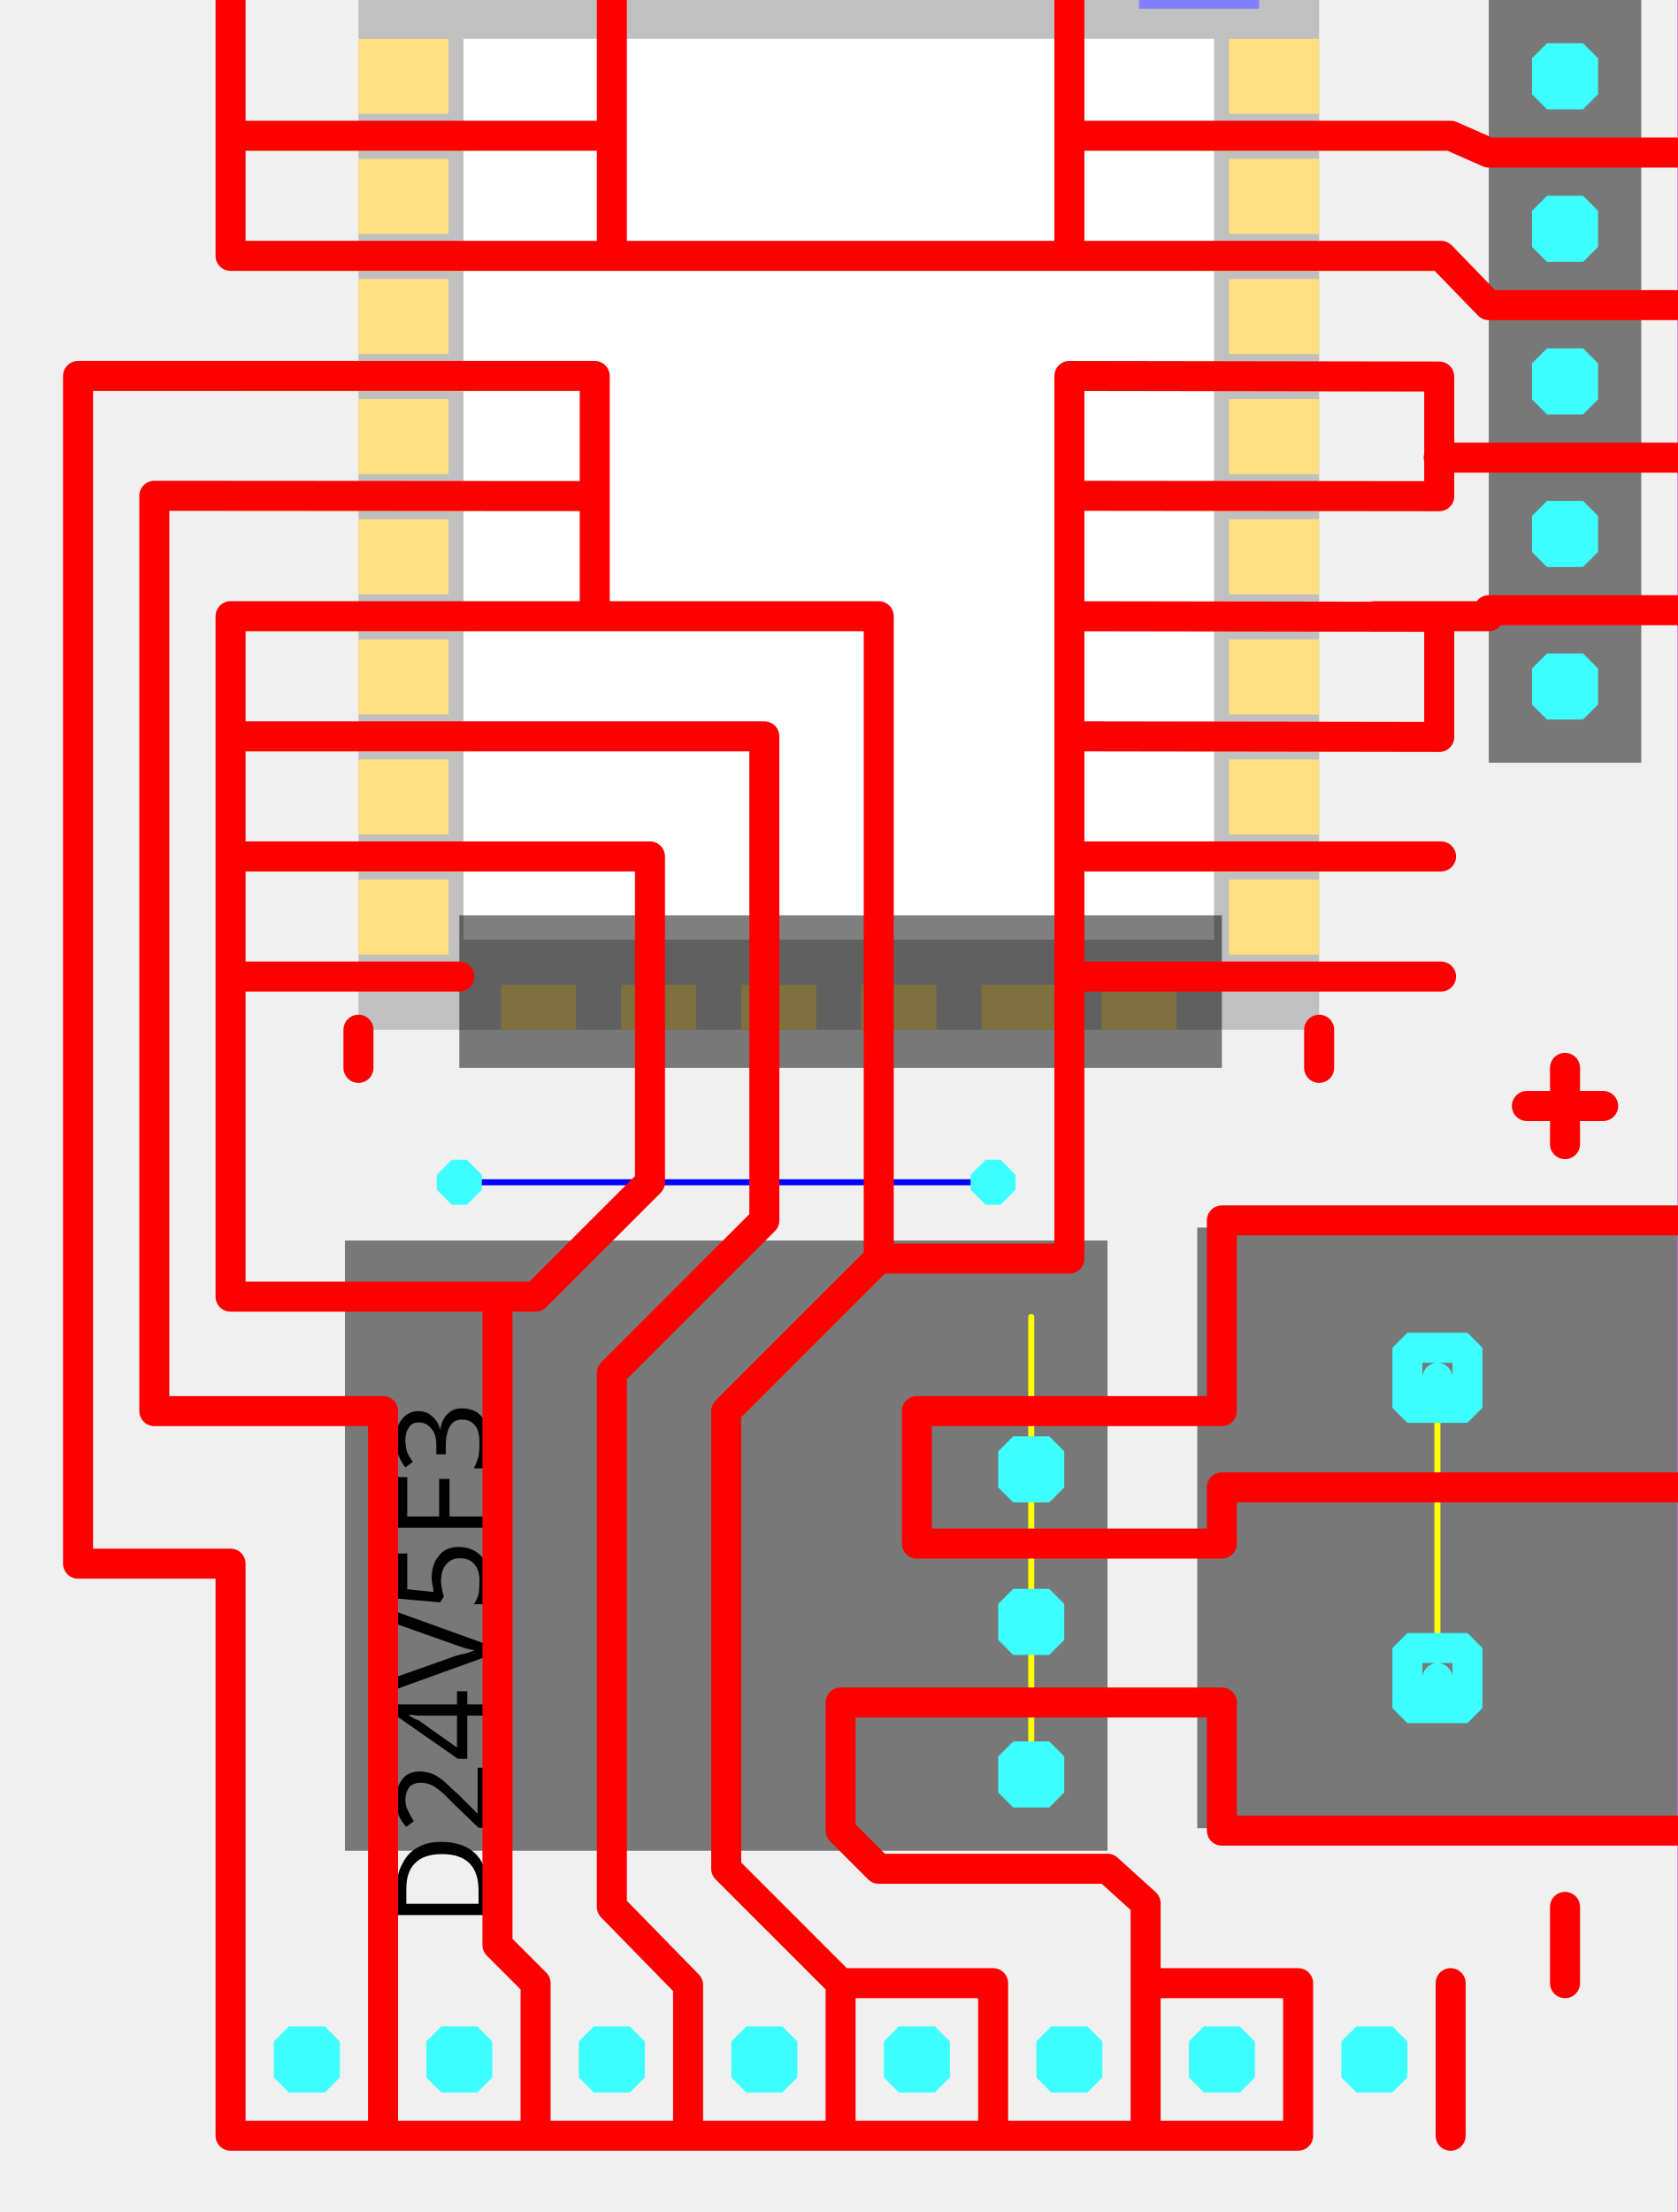
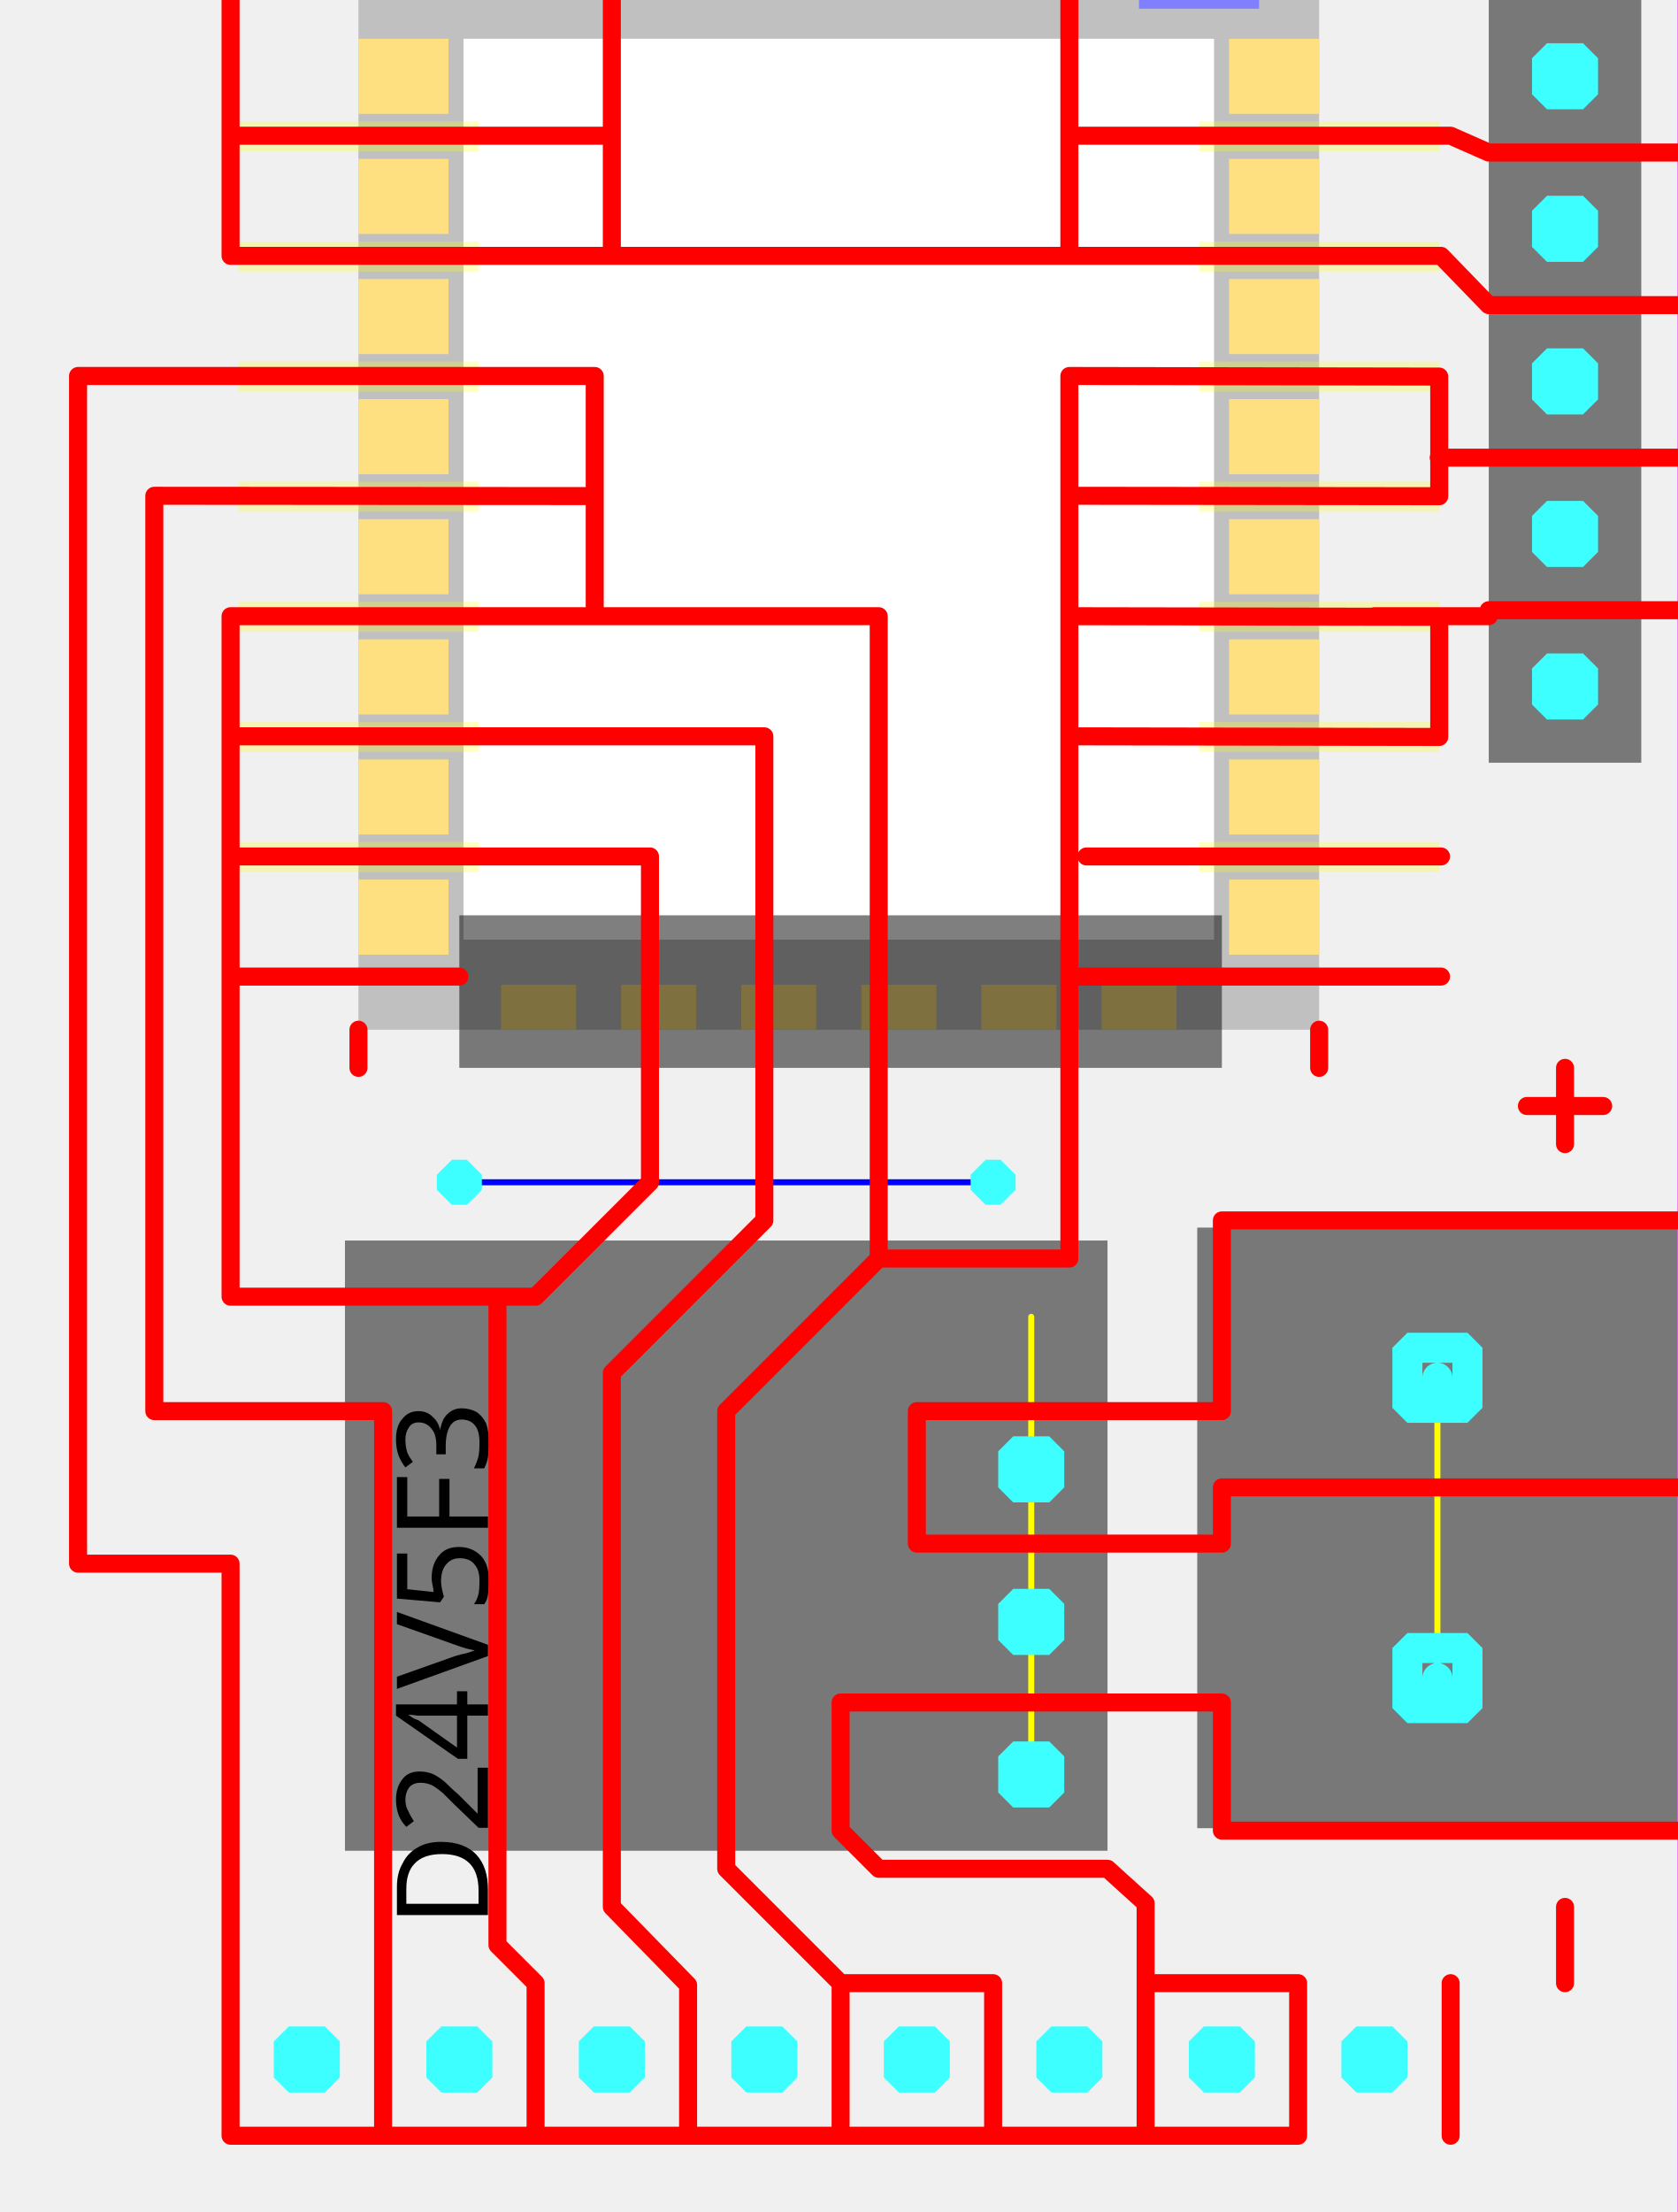
<svg xmlns="http://www.w3.org/2000/svg" width="27.94mm" height="36.83mm" viewBox="0 0 27.94 36.83" version="1.1" id="svg926">
  <defs id="defs920" />
  <g id="layer6" style="display:inline" transform="translate(0,5.079993)">
    <g transform="translate(-15.97141,-100.9936)" id="layer1-93">
      <rect y="89.059" x="21.941" height="24" width="16" id="rect817" style="opacity:1;fill:#c0c0c0;fill-opacity:1;fill-rule:evenodd;stroke:none;stroke-width:0.117;stroke-linecap:round;stroke-linejoin:round;stroke-miterlimit:4;stroke-dasharray:none;stroke-dashoffset:0;stroke-opacity:1" />
      <rect y="96.559" x="23.691" height="15" width="12.5" id="rect819" style="opacity:1;fill:#ffffff;fill-opacity:1;fill-rule:evenodd;stroke:none;stroke-width:0.102;stroke-linecap:round;stroke-linejoin:round;stroke-miterlimit:4;stroke-dasharray:none;stroke-dashoffset:0;stroke-opacity:1" />
      <rect y="89.059" x="21.941" height="5" width="16" id="rect821" style="opacity:1;fill:#808080;fill-opacity:1;fill-rule:evenodd;stroke:none;stroke-width:0.1;stroke-linecap:round;stroke-linejoin:round;stroke-miterlimit:4;stroke-dasharray:none;stroke-dashoffset:0;stroke-opacity:1" />
      <text id="text825" y="93.01" x="21.964" style="font-style:normal;font-variant:normal;font-weight:normal;font-stretch:normal;font-size:4.233px;line-height:125%;font-family:Raleway;-inkscape-font-specification:'Raleway, Normal';font-variant-ligatures:normal;font-variant-caps:normal;font-variant-numeric:normal;font-feature-settings:normal;text-align:start;letter-spacing:0px;word-spacing:0px;writing-mode:lr-tb;text-anchor:start;fill:#000000;fill-opacity:1;stroke:none;stroke-width:0.265px;stroke-linecap:butt;stroke-linejoin:miter;stroke-opacity:1" xml:space="preserve">
        <tspan style="stroke-width:0.265px" y="93.01" x="21.964" id="tspan823">ESP-12F</tspan>
      </text>
      <g transform="translate(-2,-1.4530335e-6)" id="g953">
        <rect style="opacity:1;fill:#ffe080;fill-opacity:1;fill-rule:evenodd;stroke:none;stroke-width:0.062;stroke-linecap:round;stroke-linejoin:round;stroke-miterlimit:4;stroke-dasharray:none;stroke-dashoffset:0;stroke-opacity:1" id="rect830" width="1.5" height="1.25" x="23.941" y="-111.809" transform="scale(1,-1)" />
        <rect transform="scale(1,-1)" y="-109.809" x="23.941" height="1.25" width="1.5" id="rect832" style="opacity:1;fill:#ffe080;fill-opacity:1;fill-rule:evenodd;stroke:none;stroke-width:0.062;stroke-linecap:round;stroke-linejoin:round;stroke-miterlimit:4;stroke-dasharray:none;stroke-dashoffset:0;stroke-opacity:1" />
        <rect transform="scale(1,-1)" y="-107.809" x="23.941" height="1.25" width="1.5" id="rect834" style="opacity:1;fill:#ffe080;fill-opacity:1;fill-rule:evenodd;stroke:none;stroke-width:0.062;stroke-linecap:round;stroke-linejoin:round;stroke-miterlimit:4;stroke-dasharray:none;stroke-dashoffset:0;stroke-opacity:1" />
        <rect style="opacity:1;fill:#ffe080;fill-opacity:1;fill-rule:evenodd;stroke:none;stroke-width:0.062;stroke-linecap:round;stroke-linejoin:round;stroke-miterlimit:4;stroke-dasharray:none;stroke-dashoffset:0;stroke-opacity:1" id="rect836" width="1.5" height="1.25" x="23.941" y="-105.809" transform="scale(1,-1)" />
        <rect transform="scale(1,-1)" y="-103.809" x="23.941" height="1.25" width="1.5" id="rect838" style="opacity:1;fill:#ffe080;fill-opacity:1;fill-rule:evenodd;stroke:none;stroke-width:0.062;stroke-linecap:round;stroke-linejoin:round;stroke-miterlimit:4;stroke-dasharray:none;stroke-dashoffset:0;stroke-opacity:1" />
        <rect style="opacity:1;fill:#ffe080;fill-opacity:1;fill-rule:evenodd;stroke:none;stroke-width:0.062;stroke-linecap:round;stroke-linejoin:round;stroke-miterlimit:4;stroke-dasharray:none;stroke-dashoffset:0;stroke-opacity:1" id="rect840" width="1.5" height="1.25" x="23.941" y="-101.809" transform="scale(1,-1)" />
        <rect style="opacity:1;fill:#ffe080;fill-opacity:1;fill-rule:evenodd;stroke:none;stroke-width:0.062;stroke-linecap:round;stroke-linejoin:round;stroke-miterlimit:4;stroke-dasharray:none;stroke-dashoffset:0;stroke-opacity:1" id="rect842" width="1.5" height="1.25" x="23.941" y="-99.809" transform="scale(1,-1)" />
        <rect transform="scale(1,-1)" y="-97.809" x="23.941" height="1.25" width="1.5" id="rect844" style="opacity:1;fill:#ffe080;fill-opacity:1;fill-rule:evenodd;stroke:none;stroke-width:0.062;stroke-linecap:round;stroke-linejoin:round;stroke-miterlimit:4;stroke-dasharray:none;stroke-dashoffset:0;stroke-opacity:1" />
      </g>
      <g transform="translate(-2,-1.4530335e-6)" id="g963">
        <rect transform="scale(1,-1)" y="-111.809" x="38.441" height="1.25" width="1.5" id="rect846" style="opacity:1;fill:#ffe080;fill-opacity:1;fill-rule:evenodd;stroke:none;stroke-width:0.062;stroke-linecap:round;stroke-linejoin:round;stroke-miterlimit:4;stroke-dasharray:none;stroke-dashoffset:0;stroke-opacity:1" />
        <rect style="opacity:1;fill:#ffe080;fill-opacity:1;fill-rule:evenodd;stroke:none;stroke-width:0.062;stroke-linecap:round;stroke-linejoin:round;stroke-miterlimit:4;stroke-dasharray:none;stroke-dashoffset:0;stroke-opacity:1" id="rect848" width="1.5" height="1.25" x="38.441" y="-109.809" transform="scale(1,-1)" />
        <rect style="opacity:1;fill:#ffe080;fill-opacity:1;fill-rule:evenodd;stroke:none;stroke-width:0.062;stroke-linecap:round;stroke-linejoin:round;stroke-miterlimit:4;stroke-dasharray:none;stroke-dashoffset:0;stroke-opacity:1" id="rect850" width="1.5" height="1.25" x="38.441" y="-107.809" transform="scale(1,-1)" />
        <rect transform="scale(1,-1)" y="-105.809" x="38.441" height="1.25" width="1.5" id="rect852" style="opacity:1;fill:#ffe080;fill-opacity:1;fill-rule:evenodd;stroke:none;stroke-width:0.062;stroke-linecap:round;stroke-linejoin:round;stroke-miterlimit:4;stroke-dasharray:none;stroke-dashoffset:0;stroke-opacity:1" />
        <rect style="opacity:1;fill:#ffe080;fill-opacity:1;fill-rule:evenodd;stroke:none;stroke-width:0.062;stroke-linecap:round;stroke-linejoin:round;stroke-miterlimit:4;stroke-dasharray:none;stroke-dashoffset:0;stroke-opacity:1" id="rect854" width="1.5" height="1.25" x="38.441" y="-103.809" transform="scale(1,-1)" />
        <rect transform="scale(1,-1)" y="-101.809" x="38.441" height="1.25" width="1.5" id="rect856" style="opacity:1;fill:#ffe080;fill-opacity:1;fill-rule:evenodd;stroke:none;stroke-width:0.062;stroke-linecap:round;stroke-linejoin:round;stroke-miterlimit:4;stroke-dasharray:none;stroke-dashoffset:0;stroke-opacity:1" />
        <rect transform="scale(1,-1)" y="-99.809" x="38.441" height="1.25" width="1.5" id="rect858" style="opacity:1;fill:#ffe080;fill-opacity:1;fill-rule:evenodd;stroke:none;stroke-width:0.062;stroke-linecap:round;stroke-linejoin:round;stroke-miterlimit:4;stroke-dasharray:none;stroke-dashoffset:0;stroke-opacity:1" />
        <rect style="opacity:1;fill:#ffe080;fill-opacity:1;fill-rule:evenodd;stroke:none;stroke-width:0.062;stroke-linecap:round;stroke-linejoin:round;stroke-miterlimit:4;stroke-dasharray:none;stroke-dashoffset:0;stroke-opacity:1" id="rect860" width="1.5" height="1.25" x="38.441" y="-97.809" transform="scale(1,-1)" />
      </g>
      <rect y="95.059" x="34.941" height="1" width="2" id="rect862" style="opacity:1;fill:#8080ff;fill-opacity:1;fill-rule:evenodd;stroke:none;stroke-width:0.1;stroke-linecap:round;stroke-linejoin:round;stroke-miterlimit:4;stroke-dasharray:none;stroke-dashoffset:0;stroke-opacity:1" />
      <g transform="translate(-2,-1.4530335e-6)" id="g997">
        <rect style="opacity:1;fill:#ffe080;fill-opacity:1;fill-rule:evenodd;stroke:none;stroke-width:0.062;stroke-linecap:round;stroke-linejoin:round;stroke-miterlimit:4;stroke-dasharray:none;stroke-dashoffset:0;stroke-opacity:1" id="rect869" width="1.25" height="0.75" x="26.316" y="-113.059" transform="scale(1,-1)" />
        <rect transform="scale(1,-1)" y="-113.059" x="28.316" height="0.75" width="1.25" id="rect871" style="opacity:1;fill:#ffe080;fill-opacity:1;fill-rule:evenodd;stroke:none;stroke-width:0.062;stroke-linecap:round;stroke-linejoin:round;stroke-miterlimit:4;stroke-dasharray:none;stroke-dashoffset:0;stroke-opacity:1" />
        <rect style="opacity:1;fill:#ffe080;fill-opacity:1;fill-rule:evenodd;stroke:none;stroke-width:0.062;stroke-linecap:round;stroke-linejoin:round;stroke-miterlimit:4;stroke-dasharray:none;stroke-dashoffset:0;stroke-opacity:1" id="rect873" width="1.25" height="0.75" x="30.316" y="-113.059" transform="scale(1,-1)" />
        <rect transform="scale(1,-1)" y="-113.059" x="32.316" height="0.75" width="1.25" id="rect875" style="opacity:1;fill:#ffe080;fill-opacity:1;fill-rule:evenodd;stroke:none;stroke-width:0.062;stroke-linecap:round;stroke-linejoin:round;stroke-miterlimit:4;stroke-dasharray:none;stroke-dashoffset:0;stroke-opacity:1" />
        <rect style="opacity:1;fill:#ffe080;fill-opacity:1;fill-rule:evenodd;stroke:none;stroke-width:0.062;stroke-linecap:round;stroke-linejoin:round;stroke-miterlimit:4;stroke-dasharray:none;stroke-dashoffset:0;stroke-opacity:1" id="rect877" width="1.25" height="0.75" x="34.316" y="-113.059" transform="scale(1,-1)" />
        <rect transform="scale(1,-1)" y="-113.059" x="36.316" height="0.75" width="1.25" id="rect879" style="opacity:1;fill:#ffe080;fill-opacity:1;fill-rule:evenodd;stroke:none;stroke-width:0.062;stroke-linecap:round;stroke-linejoin:round;stroke-miterlimit:4;stroke-dasharray:none;stroke-dashoffset:0;stroke-opacity:1" />
      </g>
      <g id="g1225">
        <path style="opacity:1;fill:none;fill-opacity:1;fill-rule:evenodd;stroke:#ffff00;stroke-width:0.5;stroke-linecap:butt;stroke-linejoin:round;stroke-miterlimit:4;stroke-dasharray:none;stroke-dashoffset:0;stroke-opacity:0.251" d="m 19.941,98.184 h 2.75 1.25" id="path871" />
        <path style="opacity:1;fill:none;fill-opacity:1;fill-rule:evenodd;stroke:#ffff00;stroke-width:0.5;stroke-linecap:butt;stroke-linejoin:round;stroke-miterlimit:4;stroke-dasharray:none;stroke-dashoffset:0;stroke-opacity:0.251" d="m 19.941,100.184 h 2.75 1.25" id="path873" />
        <path id="path875" d="m 19.941,102.184 h 2.75 1.25" style="opacity:1;fill:none;fill-opacity:1;fill-rule:evenodd;stroke:#ffff00;stroke-width:0.5;stroke-linecap:butt;stroke-linejoin:round;stroke-miterlimit:4;stroke-dasharray:none;stroke-dashoffset:0;stroke-opacity:0.251" />
        <path style="opacity:1;fill:none;fill-opacity:1;fill-rule:evenodd;stroke:#ffff00;stroke-width:0.5;stroke-linecap:butt;stroke-linejoin:round;stroke-miterlimit:4;stroke-dasharray:none;stroke-dashoffset:0;stroke-opacity:0.251" d="m 19.941,104.184 h 2.75 1.25" id="path877" />
        <path id="path879" d="m 19.941,106.184 h 2.75 1.25" style="opacity:1;fill:none;fill-opacity:1;fill-rule:evenodd;stroke:#ffff00;stroke-width:0.5;stroke-linecap:butt;stroke-linejoin:round;stroke-miterlimit:4;stroke-dasharray:none;stroke-dashoffset:0;stroke-opacity:0.251" />
        <path id="path881" d="m 19.941,108.184 h 2.75 1.25" style="opacity:1;fill:none;fill-opacity:1;fill-rule:evenodd;stroke:#ffff00;stroke-width:0.5;stroke-linecap:butt;stroke-linejoin:round;stroke-miterlimit:4;stroke-dasharray:none;stroke-dashoffset:0;stroke-opacity:0.251" />
        <path style="opacity:1;fill:none;fill-opacity:1;fill-rule:evenodd;stroke:#ffff00;stroke-width:0.5;stroke-linecap:butt;stroke-linejoin:round;stroke-miterlimit:4;stroke-dasharray:none;stroke-dashoffset:0;stroke-opacity:0.251" d="m 19.941,110.184 h 2.75 1.25" id="path883" />
        <path id="path904" d="m 35.941,98.184 h 2.75 1.25" style="opacity:1;fill:none;fill-opacity:1;fill-rule:evenodd;stroke:#ffff00;stroke-width:0.5;stroke-linecap:butt;stroke-linejoin:round;stroke-miterlimit:4;stroke-dasharray:none;stroke-dashoffset:0;stroke-opacity:0.251" />
        <path id="path906" d="m 35.941,100.184 h 2.75 1.25" style="opacity:1;fill:none;fill-opacity:1;fill-rule:evenodd;stroke:#ffff00;stroke-width:0.5;stroke-linecap:butt;stroke-linejoin:round;stroke-miterlimit:4;stroke-dasharray:none;stroke-dashoffset:0;stroke-opacity:0.251" />
        <path style="opacity:1;fill:none;fill-opacity:1;fill-rule:evenodd;stroke:#ffff00;stroke-width:0.5;stroke-linecap:butt;stroke-linejoin:round;stroke-miterlimit:4;stroke-dasharray:none;stroke-dashoffset:0;stroke-opacity:0.251" d="m 35.941,102.184 h 2.75 1.25" id="path908" />
        <path id="path910" d="m 35.941,104.184 h 2.75 1.25" style="opacity:1;fill:none;fill-opacity:1;fill-rule:evenodd;stroke:#ffff00;stroke-width:0.5;stroke-linecap:butt;stroke-linejoin:round;stroke-miterlimit:4;stroke-dasharray:none;stroke-dashoffset:0;stroke-opacity:0.251" />
        <path style="opacity:1;fill:none;fill-opacity:1;fill-rule:evenodd;stroke:#ffff00;stroke-width:0.5;stroke-linecap:butt;stroke-linejoin:round;stroke-miterlimit:4;stroke-dasharray:none;stroke-dashoffset:0;stroke-opacity:0.251" d="m 35.941,106.184 h 2.75 1.25" id="path912" />
        <path style="opacity:1;fill:none;fill-opacity:1;fill-rule:evenodd;stroke:#ffff00;stroke-width:0.5;stroke-linecap:butt;stroke-linejoin:round;stroke-miterlimit:4;stroke-dasharray:none;stroke-dashoffset:0;stroke-opacity:0.251" d="m 35.941,108.184 h 2.75 1.25" id="path914" />
        <path id="path916" d="m 35.941,110.184 h 2.75 1.25" style="opacity:1;fill:none;fill-opacity:1;fill-rule:evenodd;stroke:#ffff00;stroke-width:0.5;stroke-linecap:butt;stroke-linejoin:round;stroke-miterlimit:4;stroke-dasharray:none;stroke-dashoffset:0;stroke-opacity:0.251" />
      </g>
    </g>
    <rect style="display:inline;opacity:1;fill:#000000;fill-opacity:0.502;fill-rule:evenodd;stroke:none;stroke-width:0.1;stroke-linecap:round;stroke-linejoin:bevel;stroke-miterlimit:4;stroke-dasharray:none;stroke-dashoffset:0;stroke-opacity:1" id="rect1436" width="2.54" height="12.7" x="24.795" y="-5.08" />
    <path style="opacity:1;fill:#808080;fill-opacity:1;fill-rule:evenodd;stroke:#0000ff;stroke-width:0.1;stroke-linecap:round;stroke-linejoin:bevel;stroke-miterlimit:4;stroke-dasharray:none;stroke-dashoffset:0;stroke-opacity:1" d="m 7.65,14.605 h 8.89" id="path1439" />
    <rect style="opacity:1;fill:#000000;fill-opacity:0.502;fill-rule:evenodd;stroke:none;stroke-width:0.5;stroke-linecap:round;stroke-linejoin:bevel;stroke-miterlimit:4;stroke-dasharray:none;stroke-dashoffset:0;stroke-opacity:1" id="rect917" width="12.7" height="2.54" x="7.65" y="10.16" />
    <g transform="rotate(-90,-22.26998,60.70501)" id="layer1-938">
      <rect y="88.72" x="12.7" height="12.7" width="10.16" id="rect817-0" style="opacity:1;fill:#000000;fill-opacity:0.502;fill-rule:evenodd;stroke:none;stroke-width:0.1;stroke-linecap:round;stroke-linejoin:round;stroke-miterlimit:4;stroke-dasharray:none;stroke-dashoffset:0;stroke-opacity:1" />
      <path id="path831" d="m 13.97,100.15 h 2.54 2.54 2.54" style="opacity:1;fill:none;fill-opacity:0.502;fill-rule:evenodd;stroke:#ffff00;stroke-width:0.1;stroke-linecap:round;stroke-linejoin:round;stroke-miterlimit:4;stroke-dasharray:none;stroke-dashoffset:0;stroke-opacity:1" />
      <text id="text835" y="91.103" x="17.734" style="font-style:normal;font-variant:normal;font-weight:normal;font-stretch:normal;font-size:2.117px;line-height:125%;font-family:Raleway;-inkscape-font-specification:'Raleway, Normal';font-variant-ligatures:normal;font-variant-caps:normal;font-variant-numeric:normal;font-feature-settings:normal;text-align:center;letter-spacing:0px;word-spacing:0px;writing-mode:lr-tb;text-anchor:middle;fill:#000000;fill-opacity:1;stroke:none;stroke-width:0.265px;stroke-linecap:butt;stroke-linejoin:miter;stroke-opacity:1" xml:space="preserve">
        <tspan style="font-style:normal;font-variant:normal;font-weight:normal;font-stretch:normal;font-size:2.117px;font-family:Raleway;-inkscape-font-specification:'Raleway, Normal';font-variant-ligatures:normal;font-variant-caps:normal;font-variant-numeric:normal;font-feature-settings:normal;text-align:center;writing-mode:lr-tb;text-anchor:middle;stroke-width:0.265px" y="91.103" x="17.734" id="tspan833">D24V5F3</tspan>
      </text>
    </g>
    <g transform="rotate(-90,-33.85935,85.49599)" id="layer1-4">
      <rect y="139.295" x="26.277" height="8" width="10" id="rect817-8" style="opacity:1;fill:#000000;fill-opacity:0.502;fill-rule:evenodd;stroke:none;stroke-width:0.5;stroke-linecap:round;stroke-linejoin:round;stroke-miterlimit:4;stroke-dasharray:none;stroke-dashoffset:0;stroke-opacity:1" />
      <path id="path818" d="m 28.777,143.295 h 5" style="opacity:1;fill:none;fill-opacity:0.502;fill-rule:evenodd;stroke:#ffff00;stroke-width:0.1;stroke-linecap:round;stroke-linejoin:round;stroke-miterlimit:4;stroke-dasharray:none;stroke-dashoffset:0;stroke-opacity:1" />
    </g>
  </g>
  <g id="layer3" style="display:inline" transform="translate(0,5.079993)">
    <rect style="opacity:1;fill:none;fill-opacity:1;fill-rule:evenodd;stroke:#ff00ff;stroke-width:1;stroke-linecap:round;stroke-linejoin:round;stroke-miterlimit:4;stroke-dasharray:none;stroke-dashoffset:0;stroke-opacity:1" id="rect1309" width="28.94" height="37.83" x="-0.5" y="-5.58" />
  </g>
  <g id="layer7" style="display:inline" transform="translate(0,5.079993)">
    <g transform="matrix(-0.343515,0,0,-0.3446075,29.92896,100.9159)" id="layer1" style="display:inline;stroke:#ff0000;stroke-width:1.453;stroke-miterlimit:4;stroke-dasharray:none;stroke-opacity:1" />
    <g transform="matrix(0.2185159,0,0,0.2193013,-0.7878992,-33.31566)" id="layer1-9" style="stroke:#ff0000;stroke-width:2.284;stroke-miterlimit:4;stroke-dasharray:none;stroke-opacity:1" />
-     <path id="path1021" style="opacity:1;fill:none;fill-opacity:0.502;fill-rule:evenodd;stroke:#ff0000;stroke-width:0.5;stroke-linecap:round;stroke-linejoin:round;stroke-miterlimit:4;stroke-dasharray:none;stroke-dashoffset:0;stroke-opacity:1" d="m 20.35,19.685 v 0.936 h -5.08 v -2.206 h 5.08 l 0,-3.175 8.255,0 M 27.97,5.08 H 24.795 V 5.18 H 22.89 m -0.92,6.885 v 0.635 M 5.97,12.065 v 0.635 m 18.19,15.24 v 2.54 m 1.905,-17.78 v 1.27 m -0.635,-0.635 h 1.27 m -0.635,14.605 v -1.27 M 7.65,11.18 H 3.84 m 16.546,8.505 8.219,3e-6 M 3.84,9.18 l -1e-7,7.33 h 5.08 M 17.81,11.18 v 4.695 H 14.635 M 17.81,7.18 v 4 H 24 v 0 m -14.095,-6 V 1.18 m 0,4 H 3.84 v 4 M 9.905,3.18 2.57,3.175 l -10e-8,15.24 h 3.81 l 2e-7,12.065 M 10.19,-0.82 h 7.62 M 18.095,9.18 H 24 v 0 M 17.81,3.175 v 2.005 l 6.16,0.01 v 2 l -6.16,-0.01 v -2 M 3.84,-2.82 v 2 l 6.35,10e-8 V -2.82 m 7.62,4 6.16,0.01 m -0.009,1.35 4.009,4.9e-6 M 17.81,-2.82 v 2 l 6.19,-10e-8 L 24.795,4.6111664e-6 27.97,6.629777e-6 M 17.81,-5.08 v 2.26 h 6.35 l 0.635,0.28 3.175,2e-6 M 3.84,-5.08 V -2.82 H 10.19 v -2.26 m 6.35,35.56 h 2.54 m -5.08,0 H 3.84 l -1e-7,-9.525 H 1.3 l 1e-7,-19.775 H 9.905 M 19.08,27.94 h 2.54 v 2.54 h -2.54 z m -5.08,-1e-6 2.54,1e-6 v 2.54 h -2.54 z m -2.54,2.54 v -2.51 l -1.27,-1.3 v -8.89 l 2.54,-2.54 V 7.18 l -8.89,1e-6 m 5.08,23.3 v -2.54 l -0.635,-0.635 v -10.795 m 0.635,0 1.905,-1.905 V 9.18 H 3.84 m 6.065,-4 H 14.635 v 10.695 l -2.54,2.54 v 7.62 l 1.905,1.905 v 0 M 17.81,1.18 v 1.995 l 6.16,0.007 V 1.19 m -4.89,26.75 v -1.33 l -0.635,-0.575 h -3.81 L 14,25.4 V 23.267 h 6.35 l 10e-7,2.133 8.255,3e-6" />
+     <path id="path1021" style="opacity:1;fill:none;fill-opacity:0.502;fill-rule:evenodd;stroke:#ff0000;stroke-width:0.3;stroke-linecap:round;stroke-linejoin:round;stroke-miterlimit:4;stroke-dasharray:none;stroke-dashoffset:0;stroke-opacity:1" d="m 20.35,19.685 v 0.936 h -5.08 v -2.206 h 5.08 l 0,-3.175 8.255,0 M 27.97,5.08 H 24.795 V 5.18 H 22.89 m -0.92,6.885 v 0.635 M 5.97,12.065 v 0.635 m 18.19,15.24 v 2.54 m 1.905,-17.78 v 1.27 m -0.635,-0.635 h 1.27 m -0.635,14.605 v -1.27 M 7.65,11.18 H 3.84 m 16.546,8.505 8.219,3e-6 M 3.84,9.18 l -1e-7,7.33 h 5.08 M 17.81,11.18 v 4.695 H 14.635 M 17.81,7.18 v 4 H 24 v 0 m -14.095,-6 V 1.18 m 0,4 H 3.84 v 4 M 9.905,3.18 2.57,3.175 l -10e-8,15.24 h 3.81 l 2e-7,12.065 M 10.19,-0.82 h 7.62 M 18.095,9.18 H 24 v 0 M 17.81,3.175 v 2.005 l 6.16,0.01 v 2 l -6.16,-0.01 v -2 M 3.84,-2.82 v 2 l 6.35,10e-8 V -2.82 m 7.62,4 6.16,0.01 m -0.009,1.35 4.009,4.9e-6 M 17.81,-2.82 v 2 l 6.19,-10e-8 L 24.795,4.6111664e-6 27.97,6.629777e-6 M 17.81,-5.08 v 2.26 h 6.35 l 0.635,0.28 3.175,2e-6 M 3.84,-5.08 V -2.82 H 10.19 v -2.26 m 6.35,35.56 h 2.54 m -5.08,0 H 3.84 l -1e-7,-9.525 H 1.3 l 1e-7,-19.775 H 9.905 M 19.08,27.94 h 2.54 v 2.54 h -2.54 z m -5.08,-1e-6 2.54,1e-6 v 2.54 h -2.54 z m -2.54,2.54 v -2.51 l -1.27,-1.3 v -8.89 l 2.54,-2.54 V 7.18 l -8.89,1e-6 m 5.08,23.3 v -2.54 l -0.635,-0.635 v -10.795 m 0.635,0 1.905,-1.905 V 9.18 H 3.84 m 6.065,-4 H 14.635 v 10.695 l -2.54,2.54 v 7.62 l 1.905,1.905 v 0 M 17.81,1.18 v 1.995 l 6.16,0.007 V 1.19 m -4.89,26.75 v -1.33 l -0.635,-0.575 h -3.81 L 14,25.4 V 23.267 h 6.35 l 10e-7,2.133 8.255,3e-6" />
  </g>
  <g id="layer4" style="display:inline" transform="translate(0,5.079993)">
    <g id="g940" transform="translate(3.405002,-9.134995)" />
    <g id="g1229" transform="rotate(-90,46.1325,19.6575)">
      <path id="path982" d="m 47.93,-2.535 h -0.5 v 0.5 h 1 V -3.035 h -1 v 0.5" style="opacity:1;fill:none;fill-opacity:0.434;fill-rule:evenodd;stroke:#3effff;stroke-width:0.5;stroke-linecap:round;stroke-linejoin:bevel;stroke-miterlimit:4;stroke-dasharray:none;stroke-dashoffset:0;stroke-opacity:1" />
      <path style="opacity:1;fill:none;fill-opacity:0.434;fill-rule:evenodd;stroke:#3effff;stroke-width:0.5;stroke-linecap:round;stroke-linejoin:bevel;stroke-miterlimit:4;stroke-dasharray:none;stroke-dashoffset:0;stroke-opacity:1" d="m 42.93,-2.535 h -0.5 v 0.5 h 1 V -3.035 h -1 v 0.5" id="path984" />
    </g>
    <g id="g959" transform="translate(-0.01999972,-0.4899975)">
      <path style="opacity:1;fill:none;fill-opacity:0.434;fill-rule:evenodd;stroke:#3effff;stroke-width:0.5;stroke-linecap:round;stroke-linejoin:bevel;stroke-miterlimit:4;stroke-dasharray:none;stroke-dashoffset:0;stroke-opacity:1" d="M 5.13,29.7 H 4.83 v 0.3 h 0.6 v -0.6 h -0.6 v 0.3" id="path880" />
      <path id="path882" d="M 7.67,29.7 H 7.37 v 0.3 h 0.6 v -0.6 h -0.6 v 0.3" style="opacity:1;fill:none;fill-opacity:0.434;fill-rule:evenodd;stroke:#3effff;stroke-width:0.5;stroke-linecap:round;stroke-linejoin:bevel;stroke-miterlimit:4;stroke-dasharray:none;stroke-dashoffset:0;stroke-opacity:1" />
      <path id="path884" d="M 10.21,29.7 H 9.91 v 0.3 h 0.6 v -0.6 H 9.91 v 0.3" style="opacity:1;fill:none;fill-opacity:0.434;fill-rule:evenodd;stroke:#3effff;stroke-width:0.5;stroke-linecap:round;stroke-linejoin:bevel;stroke-miterlimit:4;stroke-dasharray:none;stroke-dashoffset:0;stroke-opacity:1" />
      <path style="opacity:1;fill:none;fill-opacity:0.434;fill-rule:evenodd;stroke:#3effff;stroke-width:0.5;stroke-linecap:round;stroke-linejoin:bevel;stroke-miterlimit:4;stroke-dasharray:none;stroke-dashoffset:0;stroke-opacity:1" d="m 12.75,29.7 h -0.3 v 0.3 h 0.6 v -0.6 h -0.6 v 0.3" id="path886" />
      <path id="path888" d="m 15.29,29.7 h -0.3 v 0.3 h 0.6 v -0.6 h -0.6 v 0.3" style="opacity:1;fill:none;fill-opacity:0.434;fill-rule:evenodd;stroke:#3effff;stroke-width:0.5;stroke-linecap:round;stroke-linejoin:bevel;stroke-miterlimit:4;stroke-dasharray:none;stroke-dashoffset:0;stroke-opacity:1" />
      <path style="opacity:1;fill:none;fill-opacity:0.434;fill-rule:evenodd;stroke:#3effff;stroke-width:0.5;stroke-linecap:round;stroke-linejoin:bevel;stroke-miterlimit:4;stroke-dasharray:none;stroke-dashoffset:0;stroke-opacity:1" d="m 17.83,29.7 h -0.3 v 0.3 h 0.6 v -0.6 h -0.6 v 0.3" id="path890" />
      <path style="opacity:1;fill:none;fill-opacity:0.434;fill-rule:evenodd;stroke:#3effff;stroke-width:0.5;stroke-linecap:round;stroke-linejoin:bevel;stroke-miterlimit:4;stroke-dasharray:none;stroke-dashoffset:0;stroke-opacity:1" d="m 20.37,29.7 h -0.3 v 0.3 h 0.6 v -0.6 h -0.6 v 0.3" id="path892" />
      <path id="path894" d="m 22.91,29.7 h -0.3 v 0.3 h 0.6 v -0.6 h -0.6 v 0.3" style="opacity:1;fill:none;fill-opacity:0.434;fill-rule:evenodd;stroke:#3effff;stroke-width:0.5;stroke-linecap:round;stroke-linejoin:bevel;stroke-miterlimit:4;stroke-dasharray:none;stroke-dashoffset:0;stroke-opacity:1" />
    </g>
    <g id="g942" transform="rotate(-90,20.17,-10.345)">
      <path style="opacity:1;fill:none;fill-opacity:0.434;fill-rule:evenodd;stroke:#3effff;stroke-width:0.5;stroke-linecap:round;stroke-linejoin:bevel;stroke-miterlimit:4;stroke-dasharray:none;stroke-dashoffset:0;stroke-opacity:1" d="M 6.015,-4.45 H 5.715 v 0.3 h 0.6 v -0.6 h -0.6 v 0.3" id="path930" />
      <path id="path932" d="M 8.555,-4.45 H 8.255 v 0.3 h 0.6 v -0.6 h -0.6 v 0.3" style="opacity:1;fill:none;fill-opacity:0.434;fill-rule:evenodd;stroke:#3effff;stroke-width:0.5;stroke-linecap:round;stroke-linejoin:bevel;stroke-miterlimit:4;stroke-dasharray:none;stroke-dashoffset:0;stroke-opacity:1" />
      <path id="path934" d="m 11.095,-4.45 h -0.3 v 0.3 h 0.6 v -0.6 h -0.6 v 0.3" style="opacity:1;fill:none;fill-opacity:0.434;fill-rule:evenodd;stroke:#3effff;stroke-width:0.5;stroke-linecap:round;stroke-linejoin:bevel;stroke-miterlimit:4;stroke-dasharray:none;stroke-dashoffset:0;stroke-opacity:1" />
      <path style="opacity:1;fill:none;fill-opacity:0.434;fill-rule:evenodd;stroke:#3effff;stroke-width:0.5;stroke-linecap:round;stroke-linejoin:bevel;stroke-miterlimit:4;stroke-dasharray:none;stroke-dashoffset:0;stroke-opacity:1" d="M 13.635,-4.45 H 13.335 v 0.3 h 0.6 v -0.6 H 13.335 v 0.3" id="path936" />
      <path id="path901" d="M 3.475,-4.45 H 3.175 v 0.3 h 0.6 v -0.6 h -0.6 v 0.3" style="opacity:1;fill:none;fill-opacity:0.434;fill-rule:evenodd;stroke:#3effff;stroke-width:0.5;stroke-linecap:round;stroke-linejoin:bevel;stroke-miterlimit:4;stroke-dasharray:none;stroke-dashoffset:0;stroke-opacity:1" />
    </g>
    <g id="g964" transform="rotate(-90,22.41501,30.04001)">
      <path id="path945" d="m 27.99,24.8 h -0.3 v 0.3 h 0.6 v -0.6 h -0.6 v 0.3" style="opacity:1;fill:none;fill-opacity:0.434;fill-rule:evenodd;stroke:#3effff;stroke-width:0.5;stroke-linecap:round;stroke-linejoin:bevel;stroke-miterlimit:4;stroke-dasharray:none;stroke-dashoffset:0;stroke-opacity:1" />
      <path id="path947" d="m 30.53,24.8 h -0.3 v 0.3 h 0.6 v -0.6 h -0.6 v 0.3" style="opacity:1;fill:none;fill-opacity:0.434;fill-rule:evenodd;stroke:#3effff;stroke-width:0.5;stroke-linecap:round;stroke-linejoin:bevel;stroke-miterlimit:4;stroke-dasharray:none;stroke-dashoffset:0;stroke-opacity:1" />
      <path style="opacity:1;fill:none;fill-opacity:0.434;fill-rule:evenodd;stroke:#3effff;stroke-width:0.5;stroke-linecap:round;stroke-linejoin:bevel;stroke-miterlimit:4;stroke-dasharray:none;stroke-dashoffset:0;stroke-opacity:1" d="m 33.07,24.8 h -0.3 v 0.3 h 0.6 v -0.6 h -0.6 v 0.3" id="path949" />
    </g>
    <g id="g898" transform="translate(-9.1999991e-7,1.270004)">
      <path style="display:inline;opacity:1;fill:none;fill-opacity:0.434;fill-rule:evenodd;stroke:#3effff;stroke-width:0.5;stroke-linecap:round;stroke-linejoin:bevel;stroke-miterlimit:4;stroke-dasharray:none;stroke-dashoffset:0;stroke-opacity:1" d="m 7.65,13.335 h -0.125 v 0.125 h 0.25 v -0.25 h -0.25 v 0.125" id="path1047" />
      <path id="path1049" d="m 16.54,13.335 h -0.125 v 0.125 h 0.25 v -0.25 h -0.25 v 0.125" style="display:inline;opacity:1;fill:none;fill-opacity:0.434;fill-rule:evenodd;stroke:#3effff;stroke-width:0.5;stroke-linecap:round;stroke-linejoin:bevel;stroke-miterlimit:4;stroke-dasharray:none;stroke-dashoffset:0;stroke-opacity:1" />
    </g>
  </g>
</svg>
